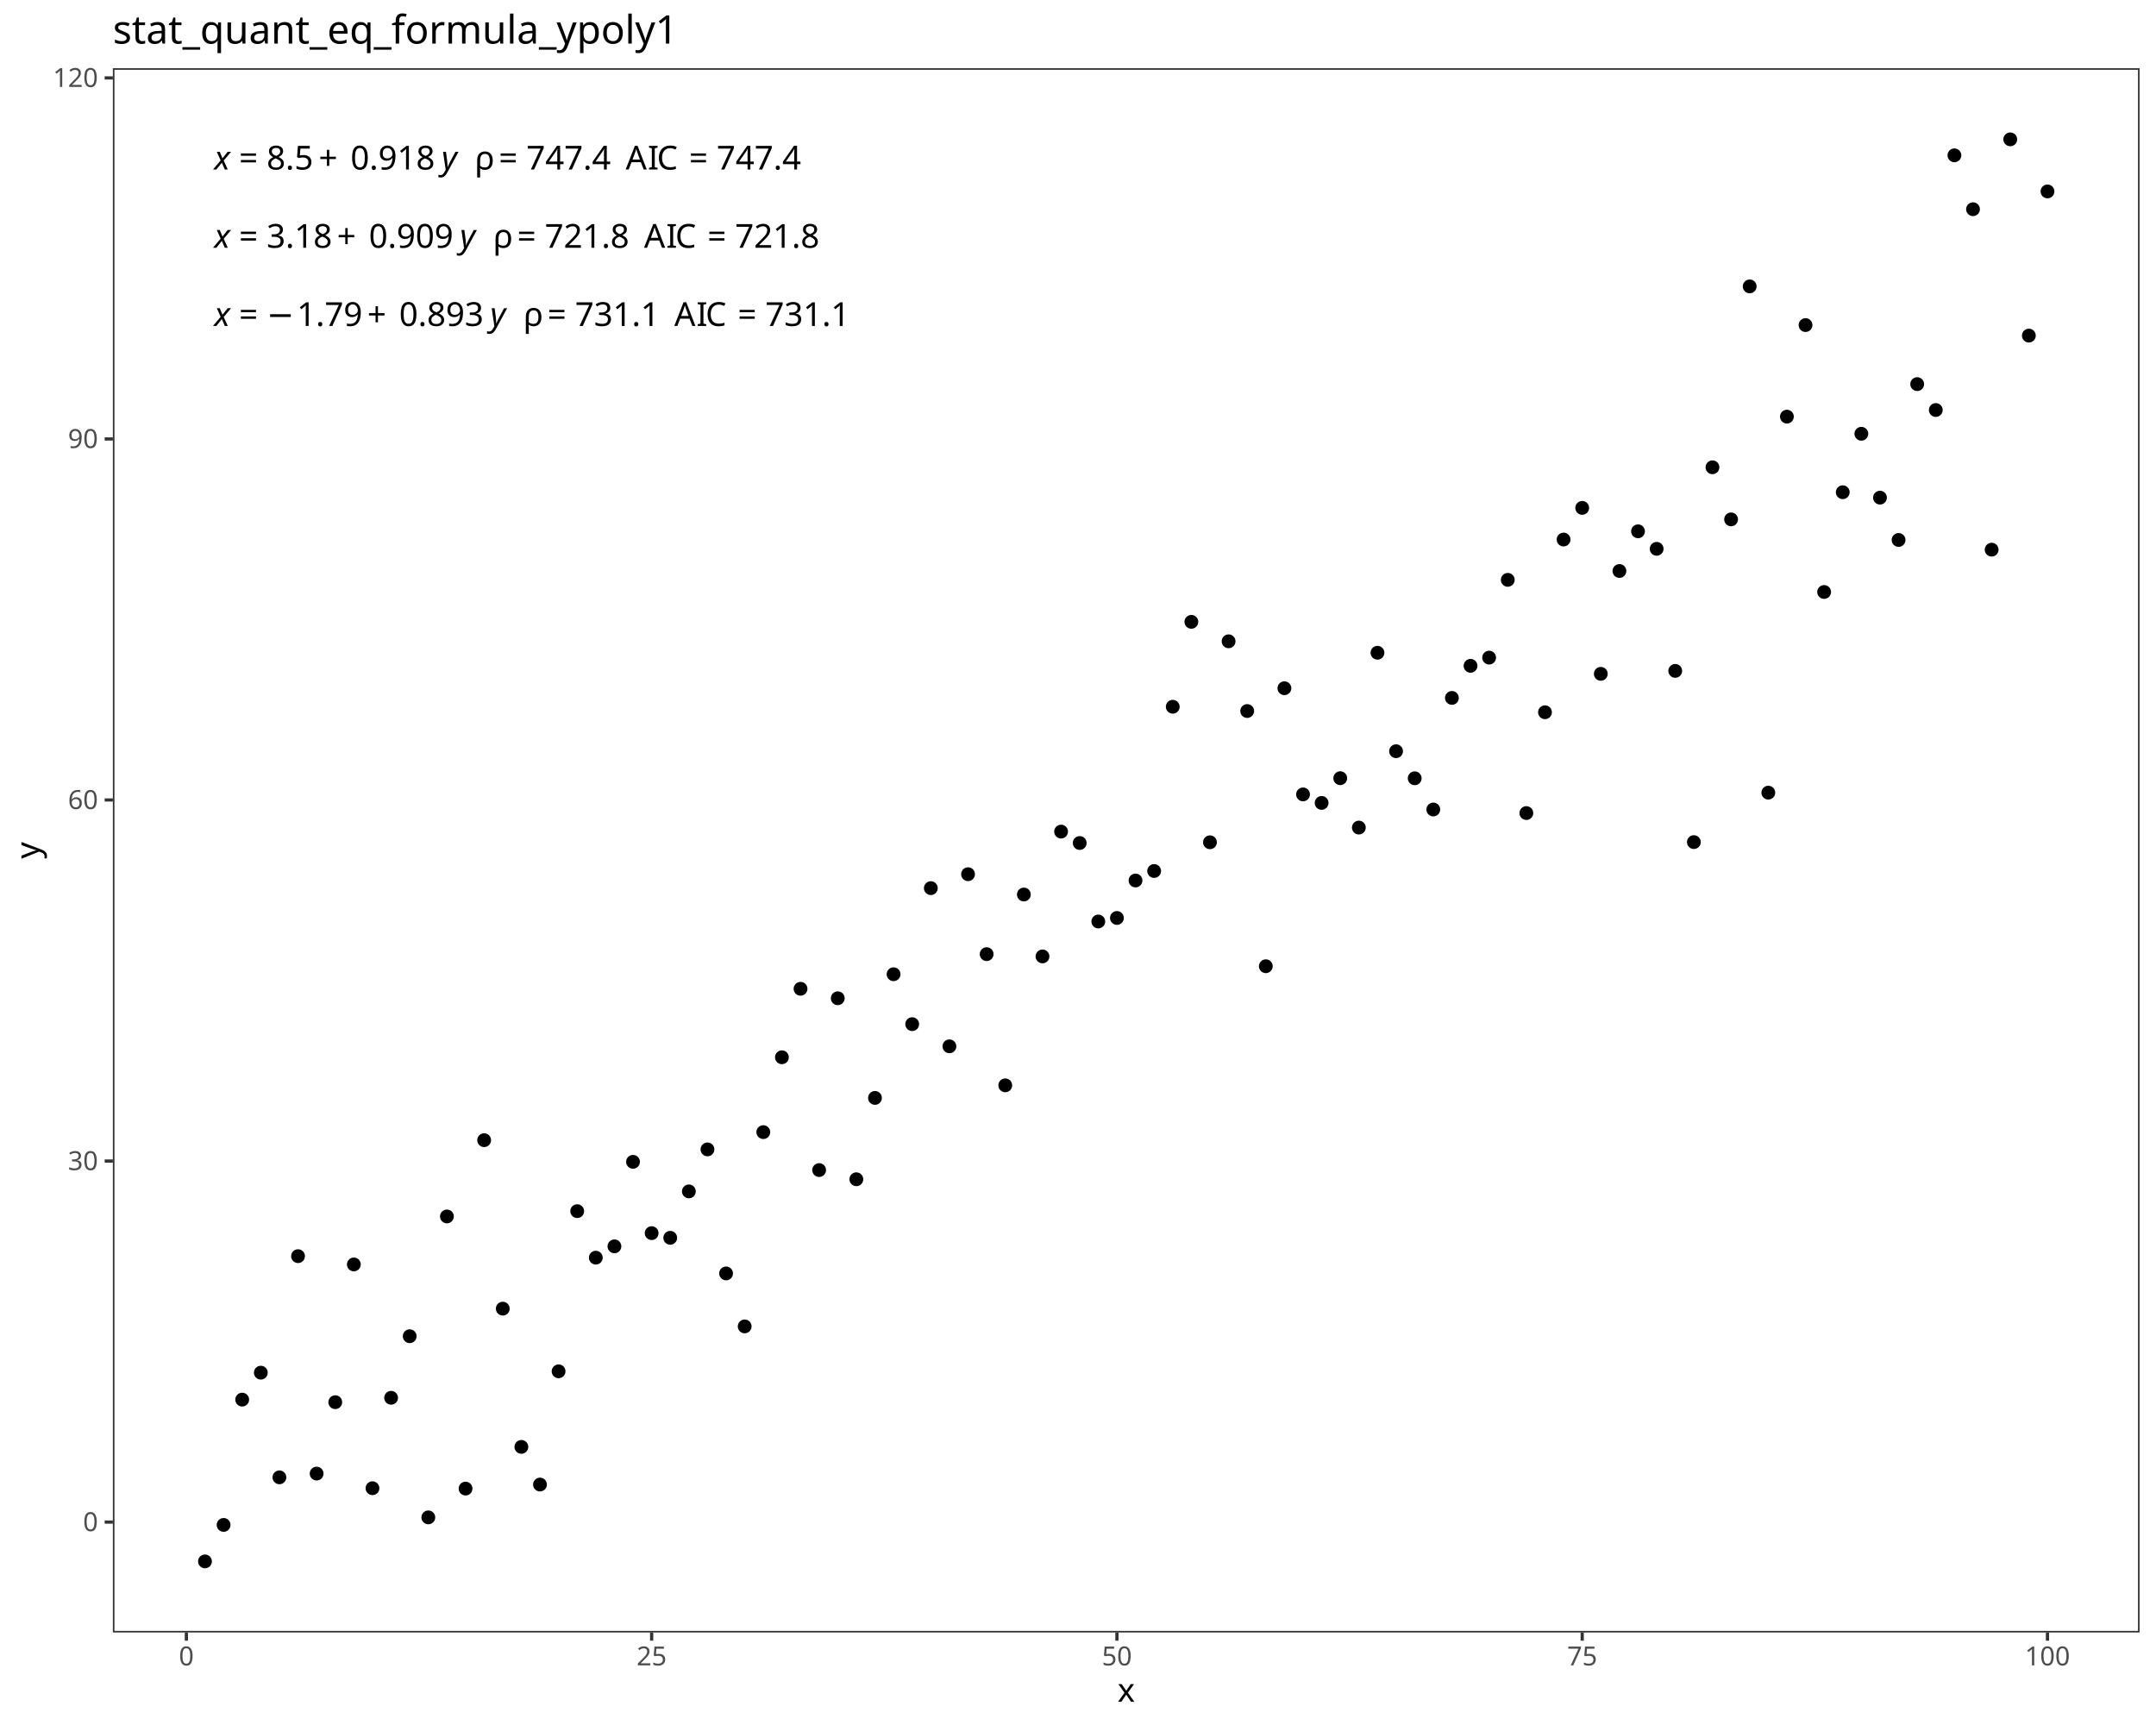
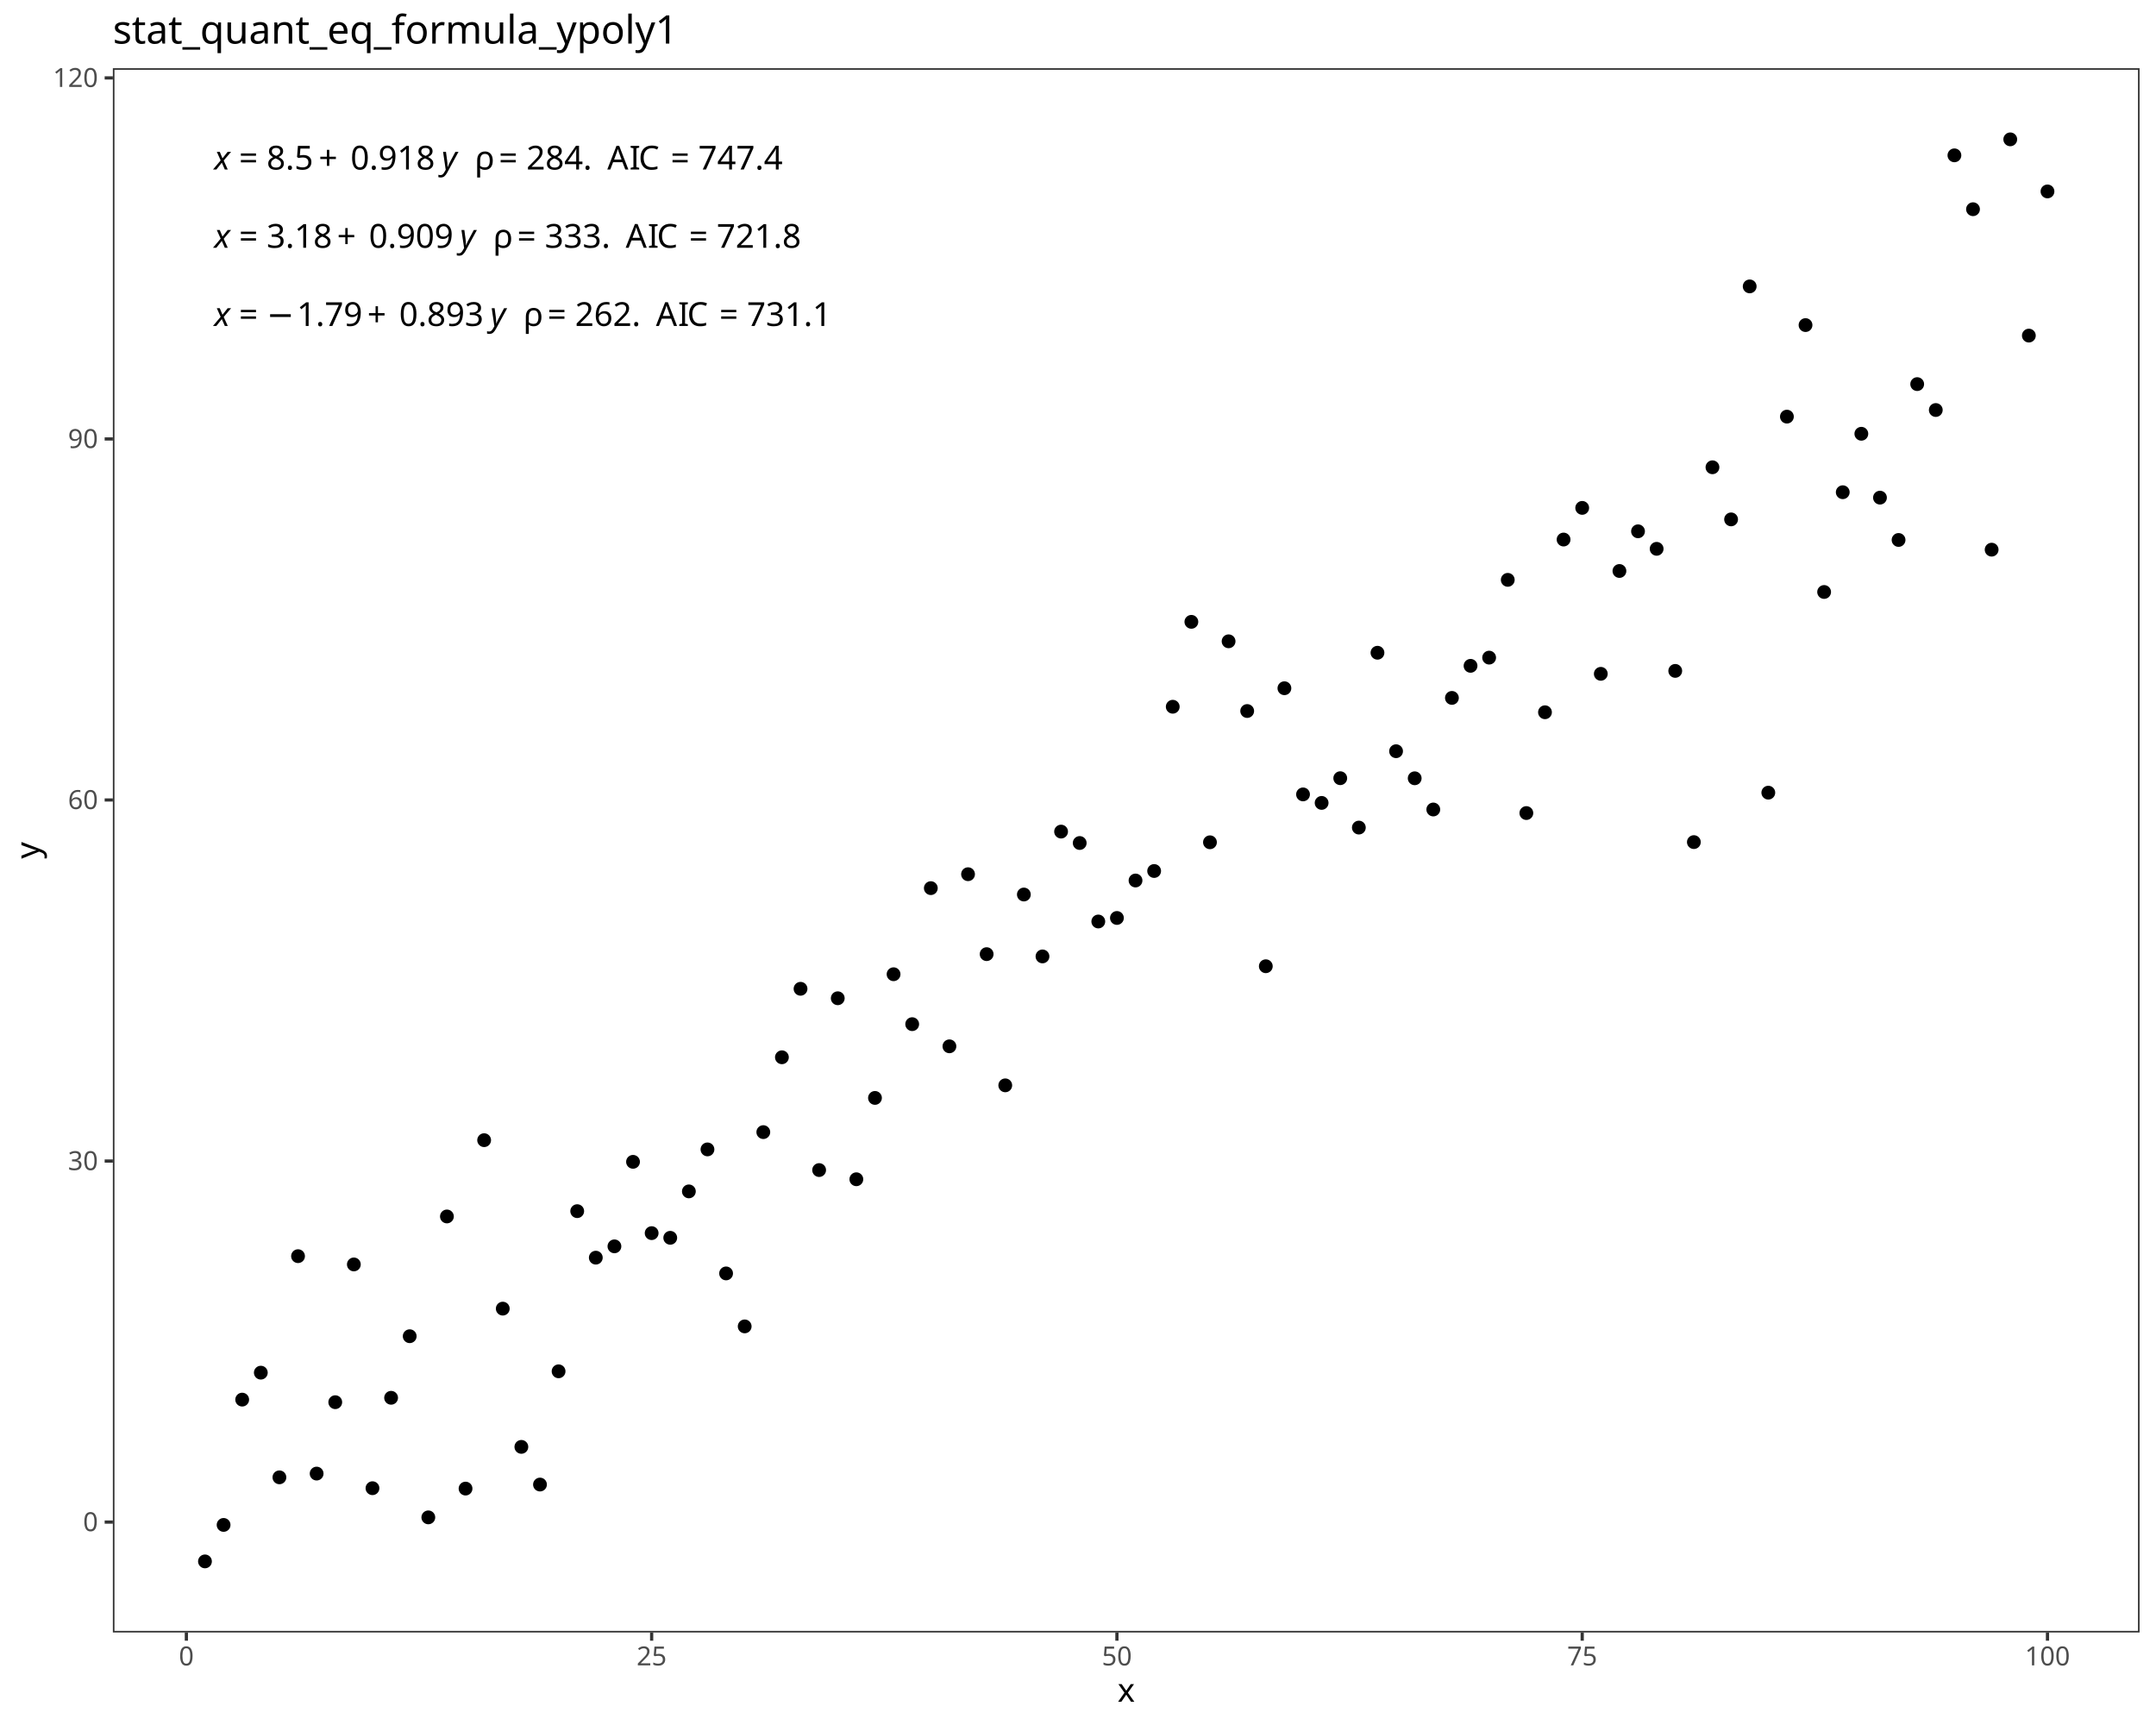
<svg xmlns="http://www.w3.org/2000/svg" class="svglite" data-engine-version="2.0" width="720.00pt" height="576.00pt" viewBox="0 0 720.00 576.00">
  <defs>
    <style type="text/css">
    .svglite line, .svglite polyline, .svglite polygon, .svglite path, .svglite rect, .svglite circle {
      fill: none;
      stroke: #000000;
      stroke-linecap: round;
      stroke-linejoin: round;
      stroke-miterlimit: 10.00;
    }
  </style>
  </defs>
  <rect width="100%" height="100%" style="stroke: none; fill: #FFFFFF;" />
  <defs>
    <clipPath id="cpMC4wMHw3MjAuMDB8MC4wMHw1NzYuMDA=">
      <rect x="0.00" y="0.00" width="720.00" height="576.00" />
    </clipPath>
  </defs>
  <g clip-path="url(#cpMC4wMHw3MjAuMDB8MC4wMHw1NzYuMDA=)">
    <rect x="0.00" y="0.00" width="720.00" height="576.00" style="stroke-width: 1.07; stroke: #FFFFFF; fill: #FFFFFF;" />
  </g>
  <defs>
    <clipPath id="cpMzcuNjl8NzE0LjUyfDIyLjc4fDU0NS4xMQ==">
      <rect x="37.69" y="22.78" width="676.83" height="522.33" />
    </clipPath>
  </defs>
  <g clip-path="url(#cpMzcuNjl8NzE0LjUyfDIyLjc4fDU0NS4xMQ==)">
    <rect x="37.69" y="22.78" width="676.83" height="522.33" style="stroke-width: 1.07; stroke: none; fill: #FFFFFF;" />
    <circle cx="68.45" cy="521.37" r="1.95" style="stroke-width: 0.71; fill: #000000;" />
    <circle cx="74.67" cy="509.19" r="1.95" style="stroke-width: 0.71; fill: #000000;" />
    <circle cx="80.88" cy="467.35" r="1.95" style="stroke-width: 0.71; fill: #000000;" />
    <circle cx="87.10" cy="458.35" r="1.95" style="stroke-width: 0.71; fill: #000000;" />
    <circle cx="93.31" cy="493.30" r="1.95" style="stroke-width: 0.71; fill: #000000;" />
    <circle cx="99.53" cy="419.45" r="1.95" style="stroke-width: 0.71; fill: #000000;" />
    <circle cx="105.74" cy="492.05" r="1.95" style="stroke-width: 0.71; fill: #000000;" />
    <circle cx="111.96" cy="468.21" r="1.95" style="stroke-width: 0.71; fill: #000000;" />
    <circle cx="118.17" cy="422.21" r="1.95" style="stroke-width: 0.71; fill: #000000;" />
    <circle cx="124.39" cy="496.93" r="1.95" style="stroke-width: 0.71; fill: #000000;" />
    <circle cx="130.61" cy="466.74" r="1.95" style="stroke-width: 0.71; fill: #000000;" />
    <circle cx="136.82" cy="446.18" r="1.95" style="stroke-width: 0.71; fill: #000000;" />
    <circle cx="143.04" cy="506.67" r="1.95" style="stroke-width: 0.71; fill: #000000;" />
    <circle cx="149.25" cy="406.19" r="1.95" style="stroke-width: 0.71; fill: #000000;" />
    <circle cx="155.47" cy="497.06" r="1.95" style="stroke-width: 0.71; fill: #000000;" />
    <circle cx="161.68" cy="380.72" r="1.95" style="stroke-width: 0.71; fill: #000000;" />
    <circle cx="167.90" cy="436.97" r="1.95" style="stroke-width: 0.71; fill: #000000;" />
    <circle cx="174.11" cy="483.13" r="1.95" style="stroke-width: 0.71; fill: #000000;" />
    <circle cx="180.33" cy="495.71" r="1.95" style="stroke-width: 0.71; fill: #000000;" />
    <circle cx="186.54" cy="457.90" r="1.95" style="stroke-width: 0.71; fill: #000000;" />
    <circle cx="192.76" cy="404.42" r="1.95" style="stroke-width: 0.71; fill: #000000;" />
    <circle cx="198.97" cy="419.95" r="1.95" style="stroke-width: 0.71; fill: #000000;" />
    <circle cx="205.19" cy="416.17" r="1.95" style="stroke-width: 0.71; fill: #000000;" />
    <circle cx="211.40" cy="387.95" r="1.95" style="stroke-width: 0.71; fill: #000000;" />
    <circle cx="217.62" cy="411.76" r="1.95" style="stroke-width: 0.71; fill: #000000;" />
    <circle cx="223.83" cy="413.32" r="1.95" style="stroke-width: 0.71; fill: #000000;" />
    <circle cx="230.05" cy="397.82" r="1.95" style="stroke-width: 0.71; fill: #000000;" />
    <circle cx="236.26" cy="383.80" r="1.95" style="stroke-width: 0.71; fill: #000000;" />
    <circle cx="242.48" cy="425.21" r="1.95" style="stroke-width: 0.71; fill: #000000;" />
    <circle cx="248.69" cy="442.90" r="1.95" style="stroke-width: 0.71; fill: #000000;" />
    <circle cx="254.91" cy="378.03" r="1.95" style="stroke-width: 0.71; fill: #000000;" />
    <circle cx="261.12" cy="353.04" r="1.95" style="stroke-width: 0.71; fill: #000000;" />
    <circle cx="267.34" cy="330.17" r="1.95" style="stroke-width: 0.71; fill: #000000;" />
    <circle cx="273.55" cy="390.70" r="1.95" style="stroke-width: 0.71; fill: #000000;" />
    <circle cx="279.77" cy="333.33" r="1.95" style="stroke-width: 0.71; fill: #000000;" />
    <circle cx="285.98" cy="393.77" r="1.95" style="stroke-width: 0.71; fill: #000000;" />
    <circle cx="292.20" cy="366.61" r="1.95" style="stroke-width: 0.71; fill: #000000;" />
    <circle cx="298.41" cy="325.31" r="1.95" style="stroke-width: 0.71; fill: #000000;" />
    <circle cx="304.63" cy="341.98" r="1.95" style="stroke-width: 0.71; fill: #000000;" />
    <circle cx="310.85" cy="296.56" r="1.95" style="stroke-width: 0.71; fill: #000000;" />
    <circle cx="317.06" cy="349.38" r="1.95" style="stroke-width: 0.71; fill: #000000;" />
    <circle cx="323.28" cy="291.91" r="1.95" style="stroke-width: 0.71; fill: #000000;" />
    <circle cx="329.49" cy="318.60" r="1.95" style="stroke-width: 0.71; fill: #000000;" />
    <circle cx="335.71" cy="362.41" r="1.95" style="stroke-width: 0.71; fill: #000000;" />
    <circle cx="341.92" cy="298.69" r="1.95" style="stroke-width: 0.71; fill: #000000;" />
    <circle cx="348.14" cy="319.36" r="1.95" style="stroke-width: 0.71; fill: #000000;" />
    <circle cx="354.35" cy="277.68" r="1.95" style="stroke-width: 0.71; fill: #000000;" />
    <circle cx="360.57" cy="281.49" r="1.95" style="stroke-width: 0.71; fill: #000000;" />
    <circle cx="366.78" cy="307.70" r="1.95" style="stroke-width: 0.71; fill: #000000;" />
    <circle cx="373.00" cy="306.52" r="1.95" style="stroke-width: 0.71; fill: #000000;" />
    <circle cx="379.21" cy="294.01" r="1.95" style="stroke-width: 0.71; fill: #000000;" />
    <circle cx="385.43" cy="290.84" r="1.95" style="stroke-width: 0.71; fill: #000000;" />
    <circle cx="391.64" cy="235.99" r="1.95" style="stroke-width: 0.71; fill: #000000;" />
    <circle cx="397.86" cy="207.64" r="1.95" style="stroke-width: 0.71; fill: #000000;" />
    <circle cx="404.07" cy="281.25" r="1.95" style="stroke-width: 0.71; fill: #000000;" />
    <circle cx="410.29" cy="214.14" r="1.95" style="stroke-width: 0.71; fill: #000000;" />
    <circle cx="416.50" cy="237.42" r="1.95" style="stroke-width: 0.71; fill: #000000;" />
    <circle cx="422.72" cy="322.64" r="1.95" style="stroke-width: 0.71; fill: #000000;" />
    <circle cx="428.93" cy="229.81" r="1.95" style="stroke-width: 0.71; fill: #000000;" />
    <circle cx="435.15" cy="265.26" r="1.95" style="stroke-width: 0.71; fill: #000000;" />
    <circle cx="441.36" cy="268.10" r="1.95" style="stroke-width: 0.71; fill: #000000;" />
    <circle cx="447.58" cy="259.85" r="1.95" style="stroke-width: 0.71; fill: #000000;" />
    <circle cx="453.79" cy="276.34" r="1.95" style="stroke-width: 0.71; fill: #000000;" />
    <circle cx="460.01" cy="217.96" r="1.95" style="stroke-width: 0.71; fill: #000000;" />
    <circle cx="466.22" cy="250.84" r="1.95" style="stroke-width: 0.71; fill: #000000;" />
    <circle cx="472.44" cy="259.88" r="1.95" style="stroke-width: 0.71; fill: #000000;" />
    <circle cx="478.65" cy="270.30" r="1.95" style="stroke-width: 0.71; fill: #000000;" />
    <circle cx="484.87" cy="233.04" r="1.95" style="stroke-width: 0.71; fill: #000000;" />
    <circle cx="491.09" cy="222.33" r="1.95" style="stroke-width: 0.71; fill: #000000;" />
    <circle cx="497.30" cy="219.59" r="1.95" style="stroke-width: 0.71; fill: #000000;" />
    <circle cx="503.52" cy="193.62" r="1.95" style="stroke-width: 0.71; fill: #000000;" />
    <circle cx="509.73" cy="271.49" r="1.95" style="stroke-width: 0.71; fill: #000000;" />
    <circle cx="515.95" cy="237.83" r="1.95" style="stroke-width: 0.71; fill: #000000;" />
    <circle cx="522.16" cy="180.16" r="1.95" style="stroke-width: 0.71; fill: #000000;" />
    <circle cx="528.38" cy="169.59" r="1.95" style="stroke-width: 0.71; fill: #000000;" />
    <circle cx="534.59" cy="225.00" r="1.95" style="stroke-width: 0.71; fill: #000000;" />
    <circle cx="540.81" cy="190.66" r="1.95" style="stroke-width: 0.71; fill: #000000;" />
    <circle cx="547.02" cy="177.41" r="1.95" style="stroke-width: 0.71; fill: #000000;" />
    <circle cx="553.24" cy="183.26" r="1.95" style="stroke-width: 0.71; fill: #000000;" />
    <circle cx="559.45" cy="224.02" r="1.95" style="stroke-width: 0.71; fill: #000000;" />
    <circle cx="565.67" cy="281.19" r="1.95" style="stroke-width: 0.71; fill: #000000;" />
    <circle cx="571.88" cy="156.03" r="1.95" style="stroke-width: 0.71; fill: #000000;" />
    <circle cx="578.10" cy="173.43" r="1.95" style="stroke-width: 0.71; fill: #000000;" />
    <circle cx="584.31" cy="95.63" r="1.95" style="stroke-width: 0.71; fill: #000000;" />
    <circle cx="590.53" cy="264.68" r="1.95" style="stroke-width: 0.71; fill: #000000;" />
    <circle cx="596.74" cy="139.12" r="1.95" style="stroke-width: 0.71; fill: #000000;" />
    <circle cx="602.96" cy="108.55" r="1.95" style="stroke-width: 0.71; fill: #000000;" />
    <circle cx="609.17" cy="197.67" r="1.95" style="stroke-width: 0.71; fill: #000000;" />
    <circle cx="615.39" cy="164.36" r="1.95" style="stroke-width: 0.71; fill: #000000;" />
    <circle cx="621.60" cy="144.84" r="1.95" style="stroke-width: 0.71; fill: #000000;" />
    <circle cx="627.82" cy="166.17" r="1.95" style="stroke-width: 0.71; fill: #000000;" />
    <circle cx="634.03" cy="180.30" r="1.95" style="stroke-width: 0.71; fill: #000000;" />
    <circle cx="640.25" cy="128.26" r="1.95" style="stroke-width: 0.71; fill: #000000;" />
    <circle cx="646.46" cy="136.91" r="1.95" style="stroke-width: 0.71; fill: #000000;" />
    <circle cx="652.68" cy="51.87" r="1.95" style="stroke-width: 0.71; fill: #000000;" />
    <circle cx="658.89" cy="69.86" r="1.95" style="stroke-width: 0.71; fill: #000000;" />
    <circle cx="665.11" cy="183.54" r="1.95" style="stroke-width: 0.71; fill: #000000;" />
    <circle cx="671.33" cy="46.53" r="1.95" style="stroke-width: 0.71; fill: #000000;" />
    <circle cx="677.54" cy="112.06" r="1.95" style="stroke-width: 0.71; fill: #000000;" />
    <circle cx="683.76" cy="63.92" r="1.95" style="stroke-width: 0.71; fill: #000000;" />
    <text x="71.53" y="108.84" style="font-size: 11.04px; font-style: italic; font-family: sans;" textLength="5.52px" lengthAdjust="spacingAndGlyphs">x</text>
    <text x="77.05" y="108.84" style="font-size: 11.04px; font-family: sans;" textLength="2.76px" lengthAdjust="spacingAndGlyphs"> </text>
    <text x="79.82" y="108.84" style="font-size: 11.04px; font-family: sans;" textLength="6.45px" lengthAdjust="spacingAndGlyphs">=</text>
    <text x="86.27" y="108.84" style="font-size: 11.04px; font-family: sans;" textLength="2.76px" lengthAdjust="spacingAndGlyphs"> </text>
    <text x="89.03" y="108.84" style="font-size: 11.04px; font-family: sans;" textLength="8.58px" lengthAdjust="spacingAndGlyphs">−</text>
    <text x="99.14" y="108.84" style="font-size: 11.04px; font-family: sans;" textLength="21.49px" lengthAdjust="spacingAndGlyphs">1.79</text>
    <text x="122.67" y="108.84" style="font-size: 11.04px; font-family: sans;" textLength="8.57px" lengthAdjust="spacingAndGlyphs">+</text>
    <text x="133.29" y="108.84" style="font-size: 11.04px; font-family: sans;" textLength="27.63px" lengthAdjust="spacingAndGlyphs">0.893</text>
    <text x="160.92" y="108.84" style="font-size: 11.04px; font-family: sans;" textLength="2.76px" lengthAdjust="spacingAndGlyphs"> </text>
    <text x="163.68" y="108.84" style="font-size: 11.04px; font-style: italic; font-family: sans;" textLength="5.52px" lengthAdjust="spacingAndGlyphs">y</text>
    <text x="169.20" y="108.84" style="font-size: 11.04px; font-family: sans;" textLength="2.76px" lengthAdjust="spacingAndGlyphs"> </text>
    <text x="171.97" y="108.84" style="font-size: 11.04px; font-family: sans;" textLength="2.76px" lengthAdjust="spacingAndGlyphs"> </text>
    <text x="174.73" y="108.84" style="font-size: 11.04px; font-family: sans;" textLength="5.33px" lengthAdjust="spacingAndGlyphs">ρ</text>
    <text x="180.06" y="108.84" style="font-size: 11.04px; font-family: sans;" textLength="2.76px" lengthAdjust="spacingAndGlyphs"> </text>
    <text x="182.82" y="108.84" style="font-size: 11.04px; font-family: sans;" textLength="6.45px" lengthAdjust="spacingAndGlyphs">=</text>
    <text x="189.27" y="108.84" style="font-size: 11.04px; font-family: sans;" textLength="2.76px" lengthAdjust="spacingAndGlyphs"> </text>
-     <text x="192.04" y="108.84" style="font-size: 11.04px; font-family: sans;" textLength="27.63px" lengthAdjust="spacingAndGlyphs">731.1</text>
-     <text x="219.66" y="108.84" style="font-size: 11.04px; font-family: sans;" textLength="2.76px" lengthAdjust="spacingAndGlyphs"> </text>
-     <text x="222.43" y="108.84" style="font-size: 11.04px; font-family: sans;" textLength="2.76px" lengthAdjust="spacingAndGlyphs"> </text>
-     <text x="225.19" y="108.84" style="font-size: 11.04px; font-family: sans;" textLength="7.37px" lengthAdjust="spacingAndGlyphs">A</text>
-     <text x="232.55" y="108.84" style="font-size: 11.04px; font-family: sans;" textLength="3.07px" lengthAdjust="spacingAndGlyphs">I</text>
-     <text x="235.62" y="108.84" style="font-size: 11.04px; font-family: sans;" textLength="7.98px" lengthAdjust="spacingAndGlyphs">C</text>
-     <text x="243.60" y="108.84" style="font-size: 11.04px; font-family: sans;" textLength="2.76px" lengthAdjust="spacingAndGlyphs"> </text>
-     <text x="246.36" y="108.84" style="font-size: 11.04px; font-family: sans;" textLength="6.45px" lengthAdjust="spacingAndGlyphs">=</text>
-     <text x="252.81" y="108.84" style="font-size: 11.04px; font-family: sans;" textLength="2.76px" lengthAdjust="spacingAndGlyphs"> </text>
-     <text x="255.57" y="108.84" style="font-size: 11.04px; font-family: sans;" textLength="27.63px" lengthAdjust="spacingAndGlyphs">731.1</text>
+     <text x="192.04" y="108.84" style="font-size: 11.04px; font-family: sans;" textLength="21.49px" lengthAdjust="spacingAndGlyphs">262.</text>
+     <text x="213.52" y="108.84" style="font-size: 11.04px; font-family: sans;" textLength="2.76px" lengthAdjust="spacingAndGlyphs"> </text>
+     <text x="216.29" y="108.84" style="font-size: 11.04px; font-family: sans;" textLength="2.76px" lengthAdjust="spacingAndGlyphs"> </text>
+     <text x="219.05" y="108.84" style="font-size: 11.04px; font-family: sans;" textLength="7.37px" lengthAdjust="spacingAndGlyphs">A</text>
+     <text x="226.41" y="108.84" style="font-size: 11.04px; font-family: sans;" textLength="3.07px" lengthAdjust="spacingAndGlyphs">I</text>
+     <text x="229.48" y="108.84" style="font-size: 11.04px; font-family: sans;" textLength="7.98px" lengthAdjust="spacingAndGlyphs">C</text>
+     <text x="237.45" y="108.84" style="font-size: 11.04px; font-family: sans;" textLength="2.76px" lengthAdjust="spacingAndGlyphs"> </text>
+     <text x="240.22" y="108.84" style="font-size: 11.04px; font-family: sans;" textLength="6.45px" lengthAdjust="spacingAndGlyphs">=</text>
+     <text x="246.67" y="108.84" style="font-size: 11.04px; font-family: sans;" textLength="2.76px" lengthAdjust="spacingAndGlyphs"> </text>
+     <text x="249.43" y="108.84" style="font-size: 11.04px; font-family: sans;" textLength="27.63px" lengthAdjust="spacingAndGlyphs">731.1</text>
    <text x="71.53" y="82.73" style="font-size: 11.04px; font-style: italic; font-family: sans;" textLength="5.52px" lengthAdjust="spacingAndGlyphs">x</text>
    <text x="77.05" y="82.73" style="font-size: 11.04px; font-family: sans;" textLength="2.76px" lengthAdjust="spacingAndGlyphs"> </text>
    <text x="79.82" y="82.73" style="font-size: 11.04px; font-family: sans;" textLength="6.45px" lengthAdjust="spacingAndGlyphs">=</text>
    <text x="86.27" y="82.73" style="font-size: 11.04px; font-family: sans;" textLength="2.76px" lengthAdjust="spacingAndGlyphs"> </text>
    <text x="89.03" y="82.73" style="font-size: 11.04px; font-family: sans;" textLength="21.49px" lengthAdjust="spacingAndGlyphs">3.18</text>
    <text x="112.56" y="82.73" style="font-size: 11.04px; font-family: sans;" textLength="8.57px" lengthAdjust="spacingAndGlyphs">+</text>
    <text x="123.18" y="82.73" style="font-size: 11.04px; font-family: sans;" textLength="27.63px" lengthAdjust="spacingAndGlyphs">0.909</text>
    <text x="150.81" y="82.73" style="font-size: 11.04px; font-family: sans;" textLength="2.76px" lengthAdjust="spacingAndGlyphs"> </text>
    <text x="153.57" y="82.73" style="font-size: 11.04px; font-style: italic; font-family: sans;" textLength="5.52px" lengthAdjust="spacingAndGlyphs">y</text>
    <text x="159.09" y="82.73" style="font-size: 11.04px; font-family: sans;" textLength="2.76px" lengthAdjust="spacingAndGlyphs"> </text>
    <text x="161.85" y="82.73" style="font-size: 11.04px; font-family: sans;" textLength="2.76px" lengthAdjust="spacingAndGlyphs"> </text>
    <text x="164.62" y="82.73" style="font-size: 11.04px; font-family: sans;" textLength="5.33px" lengthAdjust="spacingAndGlyphs">ρ</text>
    <text x="169.95" y="82.73" style="font-size: 11.04px; font-family: sans;" textLength="2.76px" lengthAdjust="spacingAndGlyphs"> </text>
    <text x="172.71" y="82.73" style="font-size: 11.04px; font-family: sans;" textLength="6.45px" lengthAdjust="spacingAndGlyphs">=</text>
    <text x="179.16" y="82.73" style="font-size: 11.04px; font-family: sans;" textLength="2.76px" lengthAdjust="spacingAndGlyphs"> </text>
-     <text x="181.92" y="82.73" style="font-size: 11.04px; font-family: sans;" textLength="27.63px" lengthAdjust="spacingAndGlyphs">721.8</text>
-     <text x="209.55" y="82.73" style="font-size: 11.04px; font-family: sans;" textLength="2.76px" lengthAdjust="spacingAndGlyphs"> </text>
-     <text x="212.31" y="82.73" style="font-size: 11.04px; font-family: sans;" textLength="2.76px" lengthAdjust="spacingAndGlyphs"> </text>
-     <text x="215.08" y="82.73" style="font-size: 11.04px; font-family: sans;" textLength="7.37px" lengthAdjust="spacingAndGlyphs">A</text>
-     <text x="222.44" y="82.73" style="font-size: 11.04px; font-family: sans;" textLength="3.07px" lengthAdjust="spacingAndGlyphs">I</text>
-     <text x="225.51" y="82.73" style="font-size: 11.04px; font-family: sans;" textLength="7.98px" lengthAdjust="spacingAndGlyphs">C</text>
-     <text x="233.48" y="82.73" style="font-size: 11.04px; font-family: sans;" textLength="2.76px" lengthAdjust="spacingAndGlyphs"> </text>
-     <text x="236.25" y="82.73" style="font-size: 11.04px; font-family: sans;" textLength="6.45px" lengthAdjust="spacingAndGlyphs">=</text>
-     <text x="242.70" y="82.73" style="font-size: 11.04px; font-family: sans;" textLength="2.76px" lengthAdjust="spacingAndGlyphs"> </text>
-     <text x="245.46" y="82.73" style="font-size: 11.04px; font-family: sans;" textLength="27.63px" lengthAdjust="spacingAndGlyphs">721.8</text>
+     <text x="181.92" y="82.73" style="font-size: 11.04px; font-family: sans;" textLength="21.49px" lengthAdjust="spacingAndGlyphs">333.</text>
+     <text x="203.41" y="82.73" style="font-size: 11.04px; font-family: sans;" textLength="2.76px" lengthAdjust="spacingAndGlyphs"> </text>
+     <text x="206.17" y="82.73" style="font-size: 11.04px; font-family: sans;" textLength="2.76px" lengthAdjust="spacingAndGlyphs"> </text>
+     <text x="208.94" y="82.73" style="font-size: 11.04px; font-family: sans;" textLength="7.37px" lengthAdjust="spacingAndGlyphs">A</text>
+     <text x="216.30" y="82.73" style="font-size: 11.04px; font-family: sans;" textLength="3.07px" lengthAdjust="spacingAndGlyphs">I</text>
+     <text x="219.37" y="82.73" style="font-size: 11.04px; font-family: sans;" textLength="7.98px" lengthAdjust="spacingAndGlyphs">C</text>
+     <text x="227.34" y="82.73" style="font-size: 11.04px; font-family: sans;" textLength="2.76px" lengthAdjust="spacingAndGlyphs"> </text>
+     <text x="230.11" y="82.73" style="font-size: 11.04px; font-family: sans;" textLength="6.45px" lengthAdjust="spacingAndGlyphs">=</text>
+     <text x="236.56" y="82.73" style="font-size: 11.04px; font-family: sans;" textLength="2.76px" lengthAdjust="spacingAndGlyphs"> </text>
+     <text x="239.32" y="82.73" style="font-size: 11.04px; font-family: sans;" textLength="27.63px" lengthAdjust="spacingAndGlyphs">721.8</text>
    <text x="71.53" y="56.61" style="font-size: 11.04px; font-style: italic; font-family: sans;" textLength="5.52px" lengthAdjust="spacingAndGlyphs">x</text>
    <text x="77.05" y="56.61" style="font-size: 11.04px; font-family: sans;" textLength="2.76px" lengthAdjust="spacingAndGlyphs"> </text>
    <text x="79.82" y="56.61" style="font-size: 11.04px; font-family: sans;" textLength="6.45px" lengthAdjust="spacingAndGlyphs">=</text>
    <text x="86.27" y="56.61" style="font-size: 11.04px; font-family: sans;" textLength="2.76px" lengthAdjust="spacingAndGlyphs"> </text>
    <text x="89.03" y="56.61" style="font-size: 11.04px; font-family: sans;" textLength="15.35px" lengthAdjust="spacingAndGlyphs">8.5</text>
    <text x="106.42" y="56.61" style="font-size: 11.04px; font-family: sans;" textLength="8.57px" lengthAdjust="spacingAndGlyphs">+</text>
    <text x="117.04" y="56.61" style="font-size: 11.04px; font-family: sans;" textLength="27.63px" lengthAdjust="spacingAndGlyphs">0.918</text>
    <text x="144.67" y="56.61" style="font-size: 11.04px; font-family: sans;" textLength="2.76px" lengthAdjust="spacingAndGlyphs"> </text>
    <text x="147.43" y="56.61" style="font-size: 11.04px; font-style: italic; font-family: sans;" textLength="5.52px" lengthAdjust="spacingAndGlyphs">y</text>
    <text x="152.95" y="56.61" style="font-size: 11.04px; font-family: sans;" textLength="2.76px" lengthAdjust="spacingAndGlyphs"> </text>
    <text x="155.71" y="56.61" style="font-size: 11.04px; font-family: sans;" textLength="2.76px" lengthAdjust="spacingAndGlyphs"> </text>
    <text x="158.48" y="56.61" style="font-size: 11.04px; font-family: sans;" textLength="5.33px" lengthAdjust="spacingAndGlyphs">ρ</text>
    <text x="163.81" y="56.61" style="font-size: 11.04px; font-family: sans;" textLength="2.76px" lengthAdjust="spacingAndGlyphs"> </text>
    <text x="166.57" y="56.61" style="font-size: 11.04px; font-family: sans;" textLength="6.45px" lengthAdjust="spacingAndGlyphs">=</text>
    <text x="173.02" y="56.61" style="font-size: 11.04px; font-family: sans;" textLength="2.76px" lengthAdjust="spacingAndGlyphs"> </text>
-     <text x="175.78" y="56.61" style="font-size: 11.04px; font-family: sans;" textLength="27.63px" lengthAdjust="spacingAndGlyphs">747.4</text>
-     <text x="203.41" y="56.61" style="font-size: 11.04px; font-family: sans;" textLength="2.76px" lengthAdjust="spacingAndGlyphs"> </text>
-     <text x="206.17" y="56.61" style="font-size: 11.04px; font-family: sans;" textLength="2.76px" lengthAdjust="spacingAndGlyphs"> </text>
-     <text x="208.94" y="56.61" style="font-size: 11.04px; font-family: sans;" textLength="7.37px" lengthAdjust="spacingAndGlyphs">A</text>
-     <text x="216.30" y="56.61" style="font-size: 11.04px; font-family: sans;" textLength="3.07px" lengthAdjust="spacingAndGlyphs">I</text>
-     <text x="219.37" y="56.61" style="font-size: 11.04px; font-family: sans;" textLength="7.98px" lengthAdjust="spacingAndGlyphs">C</text>
-     <text x="227.34" y="56.61" style="font-size: 11.04px; font-family: sans;" textLength="2.76px" lengthAdjust="spacingAndGlyphs"> </text>
-     <text x="230.11" y="56.61" style="font-size: 11.04px; font-family: sans;" textLength="6.45px" lengthAdjust="spacingAndGlyphs">=</text>
-     <text x="236.56" y="56.61" style="font-size: 11.04px; font-family: sans;" textLength="2.76px" lengthAdjust="spacingAndGlyphs"> </text>
-     <text x="239.32" y="56.61" style="font-size: 11.04px; font-family: sans;" textLength="27.63px" lengthAdjust="spacingAndGlyphs">747.4</text>
+     <text x="175.78" y="56.61" style="font-size: 11.04px; font-family: sans;" textLength="21.49px" lengthAdjust="spacingAndGlyphs">284.</text>
+     <text x="197.27" y="56.61" style="font-size: 11.04px; font-family: sans;" textLength="2.76px" lengthAdjust="spacingAndGlyphs"> </text>
+     <text x="200.03" y="56.61" style="font-size: 11.04px; font-family: sans;" textLength="2.76px" lengthAdjust="spacingAndGlyphs"> </text>
+     <text x="202.80" y="56.61" style="font-size: 11.04px; font-family: sans;" textLength="7.37px" lengthAdjust="spacingAndGlyphs">A</text>
+     <text x="210.16" y="56.61" style="font-size: 11.04px; font-family: sans;" textLength="3.07px" lengthAdjust="spacingAndGlyphs">I</text>
+     <text x="213.23" y="56.61" style="font-size: 11.04px; font-family: sans;" textLength="7.98px" lengthAdjust="spacingAndGlyphs">C</text>
+     <text x="221.20" y="56.61" style="font-size: 11.04px; font-family: sans;" textLength="2.76px" lengthAdjust="spacingAndGlyphs"> </text>
+     <text x="223.97" y="56.61" style="font-size: 11.04px; font-family: sans;" textLength="6.45px" lengthAdjust="spacingAndGlyphs">=</text>
+     <text x="230.42" y="56.61" style="font-size: 11.04px; font-family: sans;" textLength="2.76px" lengthAdjust="spacingAndGlyphs"> </text>
+     <text x="233.18" y="56.61" style="font-size: 11.04px; font-family: sans;" textLength="27.63px" lengthAdjust="spacingAndGlyphs">747.4</text>
    <rect x="37.69" y="22.78" width="676.83" height="522.33" style="stroke-width: 1.07; stroke: #333333;" />
  </g>
  <g clip-path="url(#cpMC4wMHw3MjAuMDB8MC4wMHw1NzYuMDA=)">
    <text x="32.76" y="511.27" text-anchor="end" style="font-size: 8.80px; fill: #4D4D4D; font-family: sans;" textLength="4.89px" lengthAdjust="spacingAndGlyphs">0</text>
    <text x="32.76" y="390.71" text-anchor="end" style="font-size: 8.80px; fill: #4D4D4D; font-family: sans;" textLength="9.79px" lengthAdjust="spacingAndGlyphs">30</text>
    <text x="32.76" y="270.15" text-anchor="end" style="font-size: 8.80px; fill: #4D4D4D; font-family: sans;" textLength="9.79px" lengthAdjust="spacingAndGlyphs">60</text>
    <text x="32.76" y="149.59" text-anchor="end" style="font-size: 8.80px; fill: #4D4D4D; font-family: sans;" textLength="9.79px" lengthAdjust="spacingAndGlyphs">90</text>
    <text x="32.76" y="29.04" text-anchor="end" style="font-size: 8.80px; fill: #4D4D4D; font-family: sans;" textLength="14.68px" lengthAdjust="spacingAndGlyphs">120</text>
    <polyline points="34.95,508.24 37.69,508.24 " style="stroke-width: 1.07; stroke: #333333; stroke-linecap: butt;" />
    <polyline points="34.95,387.68 37.69,387.68 " style="stroke-width: 1.07; stroke: #333333; stroke-linecap: butt;" />
    <polyline points="34.95,267.12 37.69,267.12 " style="stroke-width: 1.07; stroke: #333333; stroke-linecap: butt;" />
    <polyline points="34.95,146.57 37.69,146.57 " style="stroke-width: 1.07; stroke: #333333; stroke-linecap: butt;" />
    <polyline points="34.95,26.01 37.69,26.01 " style="stroke-width: 1.07; stroke: #333333; stroke-linecap: butt;" />
    <polyline points="62.24,547.85 62.24,545.11 " style="stroke-width: 1.07; stroke: #333333; stroke-linecap: butt;" />
    <polyline points="217.62,547.85 217.62,545.11 " style="stroke-width: 1.07; stroke: #333333; stroke-linecap: butt;" />
    <polyline points="373.00,547.85 373.00,545.11 " style="stroke-width: 1.07; stroke: #333333; stroke-linecap: butt;" />
    <polyline points="528.38,547.85 528.38,545.11 " style="stroke-width: 1.07; stroke: #333333; stroke-linecap: butt;" />
    <polyline points="683.76,547.85 683.76,545.11 " style="stroke-width: 1.07; stroke: #333333; stroke-linecap: butt;" />
    <text x="62.24" y="556.10" text-anchor="middle" style="font-size: 8.80px; fill: #4D4D4D; font-family: sans;" textLength="4.89px" lengthAdjust="spacingAndGlyphs">0</text>
    <text x="217.62" y="556.10" text-anchor="middle" style="font-size: 8.80px; fill: #4D4D4D; font-family: sans;" textLength="9.79px" lengthAdjust="spacingAndGlyphs">25</text>
    <text x="373.00" y="556.10" text-anchor="middle" style="font-size: 8.80px; fill: #4D4D4D; font-family: sans;" textLength="9.79px" lengthAdjust="spacingAndGlyphs">50</text>
    <text x="528.38" y="556.10" text-anchor="middle" style="font-size: 8.80px; fill: #4D4D4D; font-family: sans;" textLength="9.79px" lengthAdjust="spacingAndGlyphs">75</text>
    <text x="683.76" y="556.10" text-anchor="middle" style="font-size: 8.80px; fill: #4D4D4D; font-family: sans;" textLength="14.68px" lengthAdjust="spacingAndGlyphs">100</text>
    <text x="376.10" y="568.24" text-anchor="middle" style="font-size: 11.00px; font-family: sans;" textLength="5.50px" lengthAdjust="spacingAndGlyphs">x</text>
    <text transform="translate(13.05,283.95) rotate(-90)" text-anchor="middle" style="font-size: 11.00px; font-family: sans;" textLength="5.50px" lengthAdjust="spacingAndGlyphs">y</text>
    <text x="37.69" y="14.56" style="font-size: 13.20px; font-family: sans;" textLength="180.55px" lengthAdjust="spacingAndGlyphs">stat_quant_eq_formula_ypoly1</text>
  </g>
</svg>
